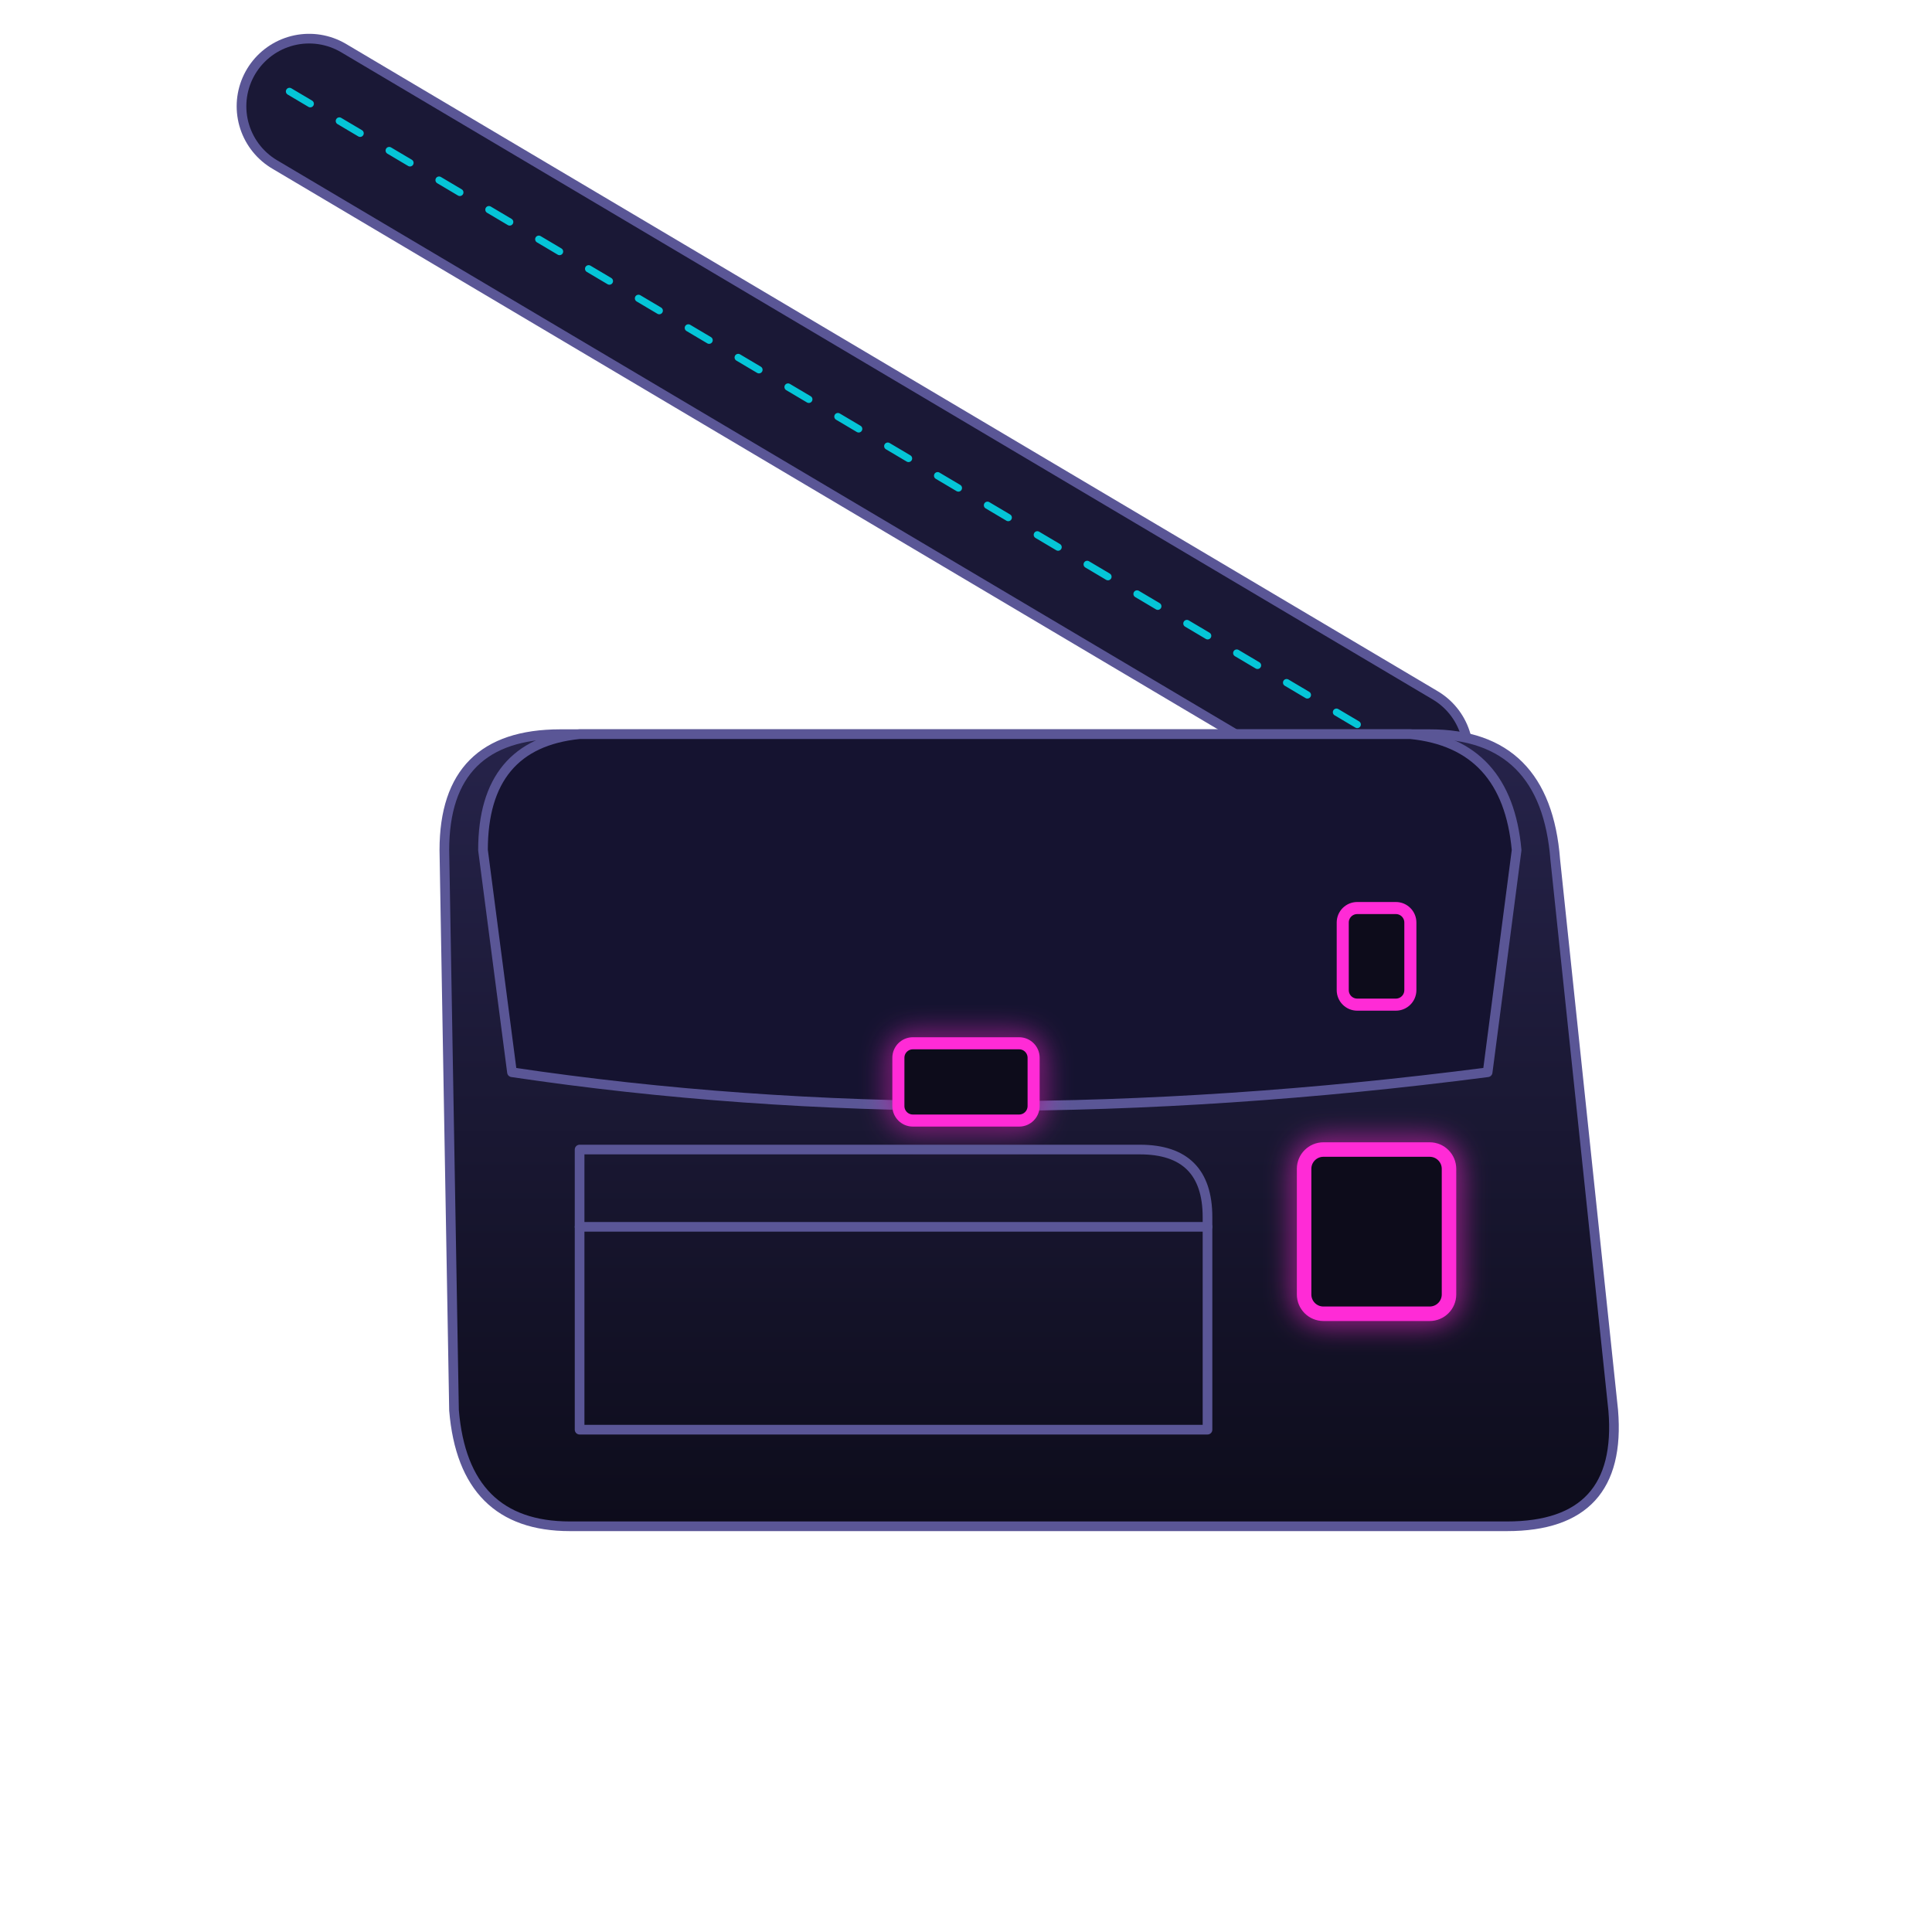
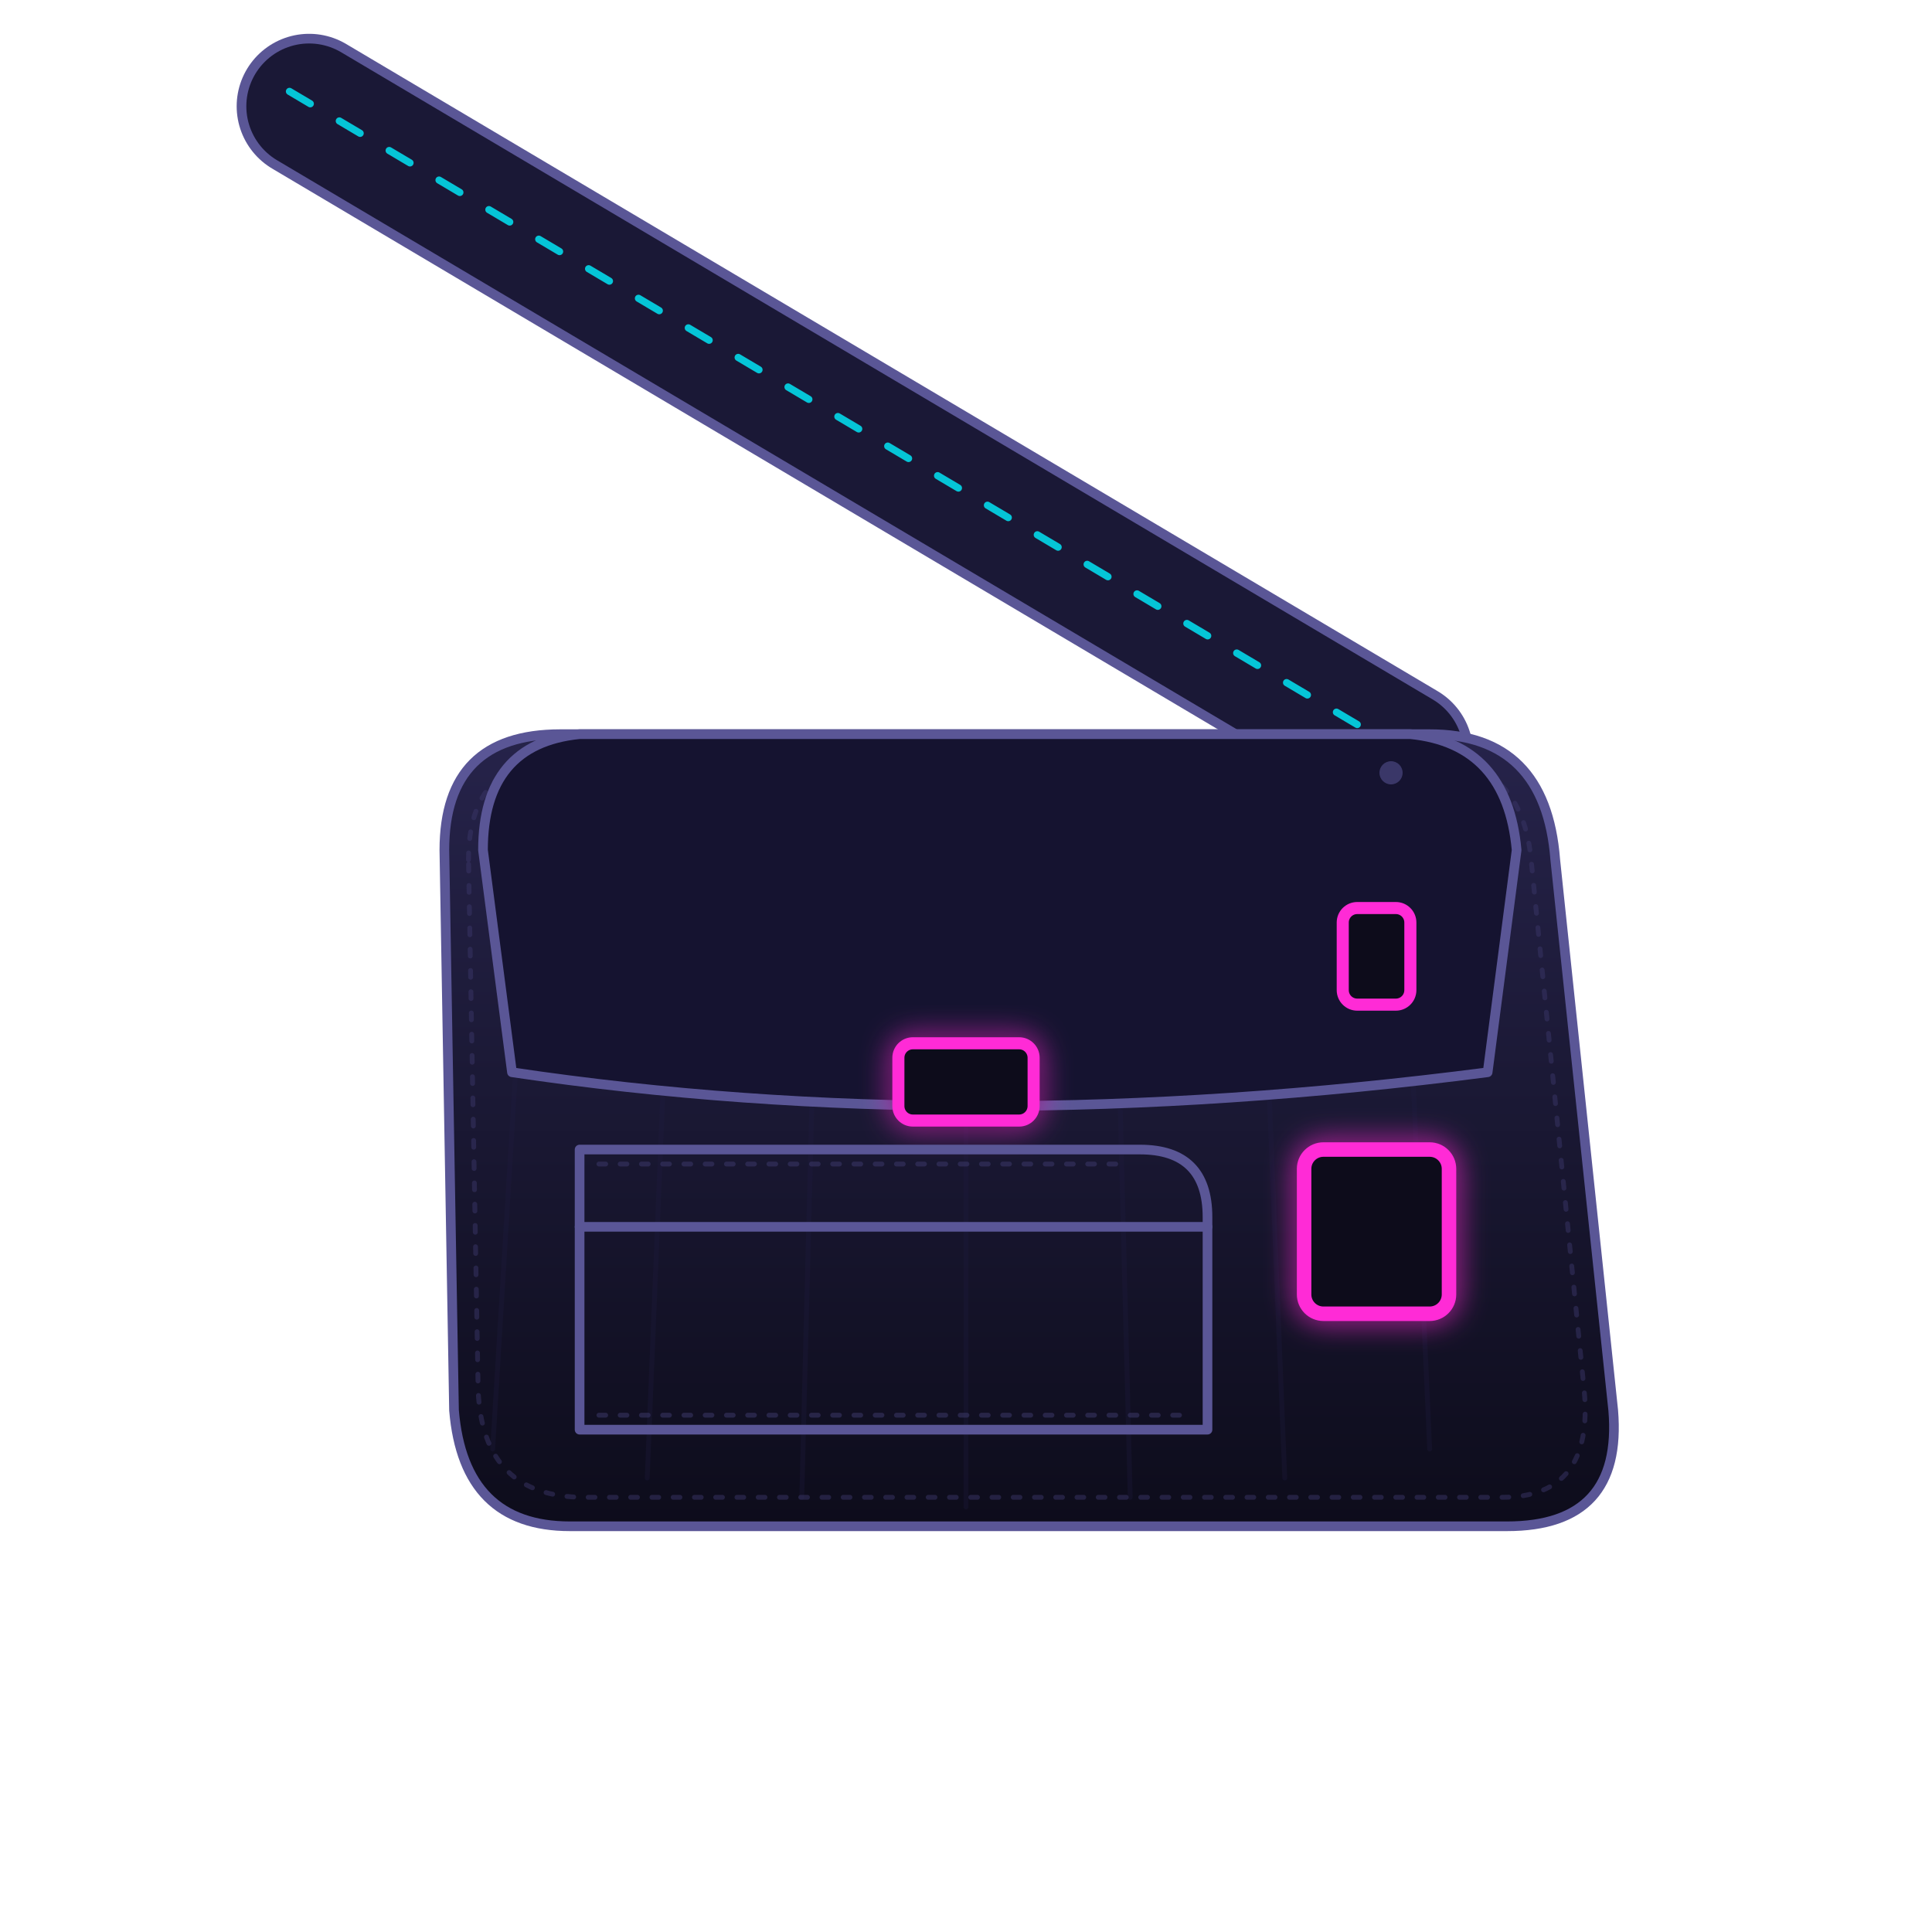
<svg xmlns="http://www.w3.org/2000/svg" viewBox="0 0 400 400" width="400" height="400">
  <defs>
    <linearGradient id="t" x1="0" y1="0" x2="0" y2="1">
      <stop offset="0" stop-color="#26234a" />
      <stop offset="1" stop-color="#0d0c1b" />
    </linearGradient>
    <filter id="n" x="-50%" y="-50%" width="200%" height="200%" color-interpolation-filters="sRGB">
      <feGaussianBlur stdDeviation="3" result="b" />
      <feMerge>
        <feMergeNode in="b" />
        <feMergeNode in="SourceGraphic" />
      </feMerge>
    </filter>
  </defs>
  <g stroke-linejoin="round" stroke-linecap="round" fill="none">
    <path d="M290 156L64 22" stroke="#5a5696" stroke-width="30" />
    <path d="M290 156L64 22" stroke="#1a1836" stroke-width="26" />
    <path d="M290 156L64 22" stroke="#00f0ff" stroke-width="1.5" stroke-dasharray="5 7" stroke-opacity=".8" transform="translate(-9 -6)" />
    <path d="M92 176Q92 152 116 152H296Q320 152 322 178L334 292Q336 316 312 316H118Q96 316 94 292Z" fill="url(#t)" stroke="#5a5696" stroke-width="2" />
+     <path d="M110 168L102 300M140 158L134 306M170 154L166 310M200 152L200 312M230 154L234 310M260 158L266 306M290 166L296 300" stroke="#201d40" stroke-width="1" stroke-opacity=".3" />
+     <path d="M97 178Q97 157 117 157H295Q315 157 317 178L328 288Q330 310 311 310H121Q100 310 99 288Z" stroke="#3a3768" stroke-width="1" stroke-dasharray="1.4 3" stroke-opacity=".5" />
    <path d="M100 176Q100 154 120 152H292Q312 154 314 176L308 222Q200 236 106 222Z" fill="#151330" stroke="#5a5696" stroke-width="2" />
    <rect x="186" y="216" width="28" height="16" rx="3" fill="#0d0c1b" stroke="#ff2bd6" stroke-width="2.5" filter="url(#n)" />
    <path d="M120 238H236Q250 238 250 252V296H120Z" stroke="#5a5696" stroke-width="2" />
+     <path d="M124 241H233M124 293H247" stroke="#3a3768" stroke-width="1" stroke-dasharray="1.4 3" stroke-opacity=".55" />
    <path d="M120 254H250" stroke="#5a5696" stroke-width="2" />
    <rect x="270" y="238" width="30" height="34" rx="4" fill="#0d0c1b" stroke="#ff2bd6" stroke-width="3" filter="url(#n)" />
    <rect x="278" y="188" width="14" height="20" rx="3" fill="#0d0c1b" stroke="#ff2bd6" stroke-width="2.5" />
+     <circle cx="288" cy="160" r="2.4" fill="#3a3768" stroke="none" />
  </g>
</svg>
